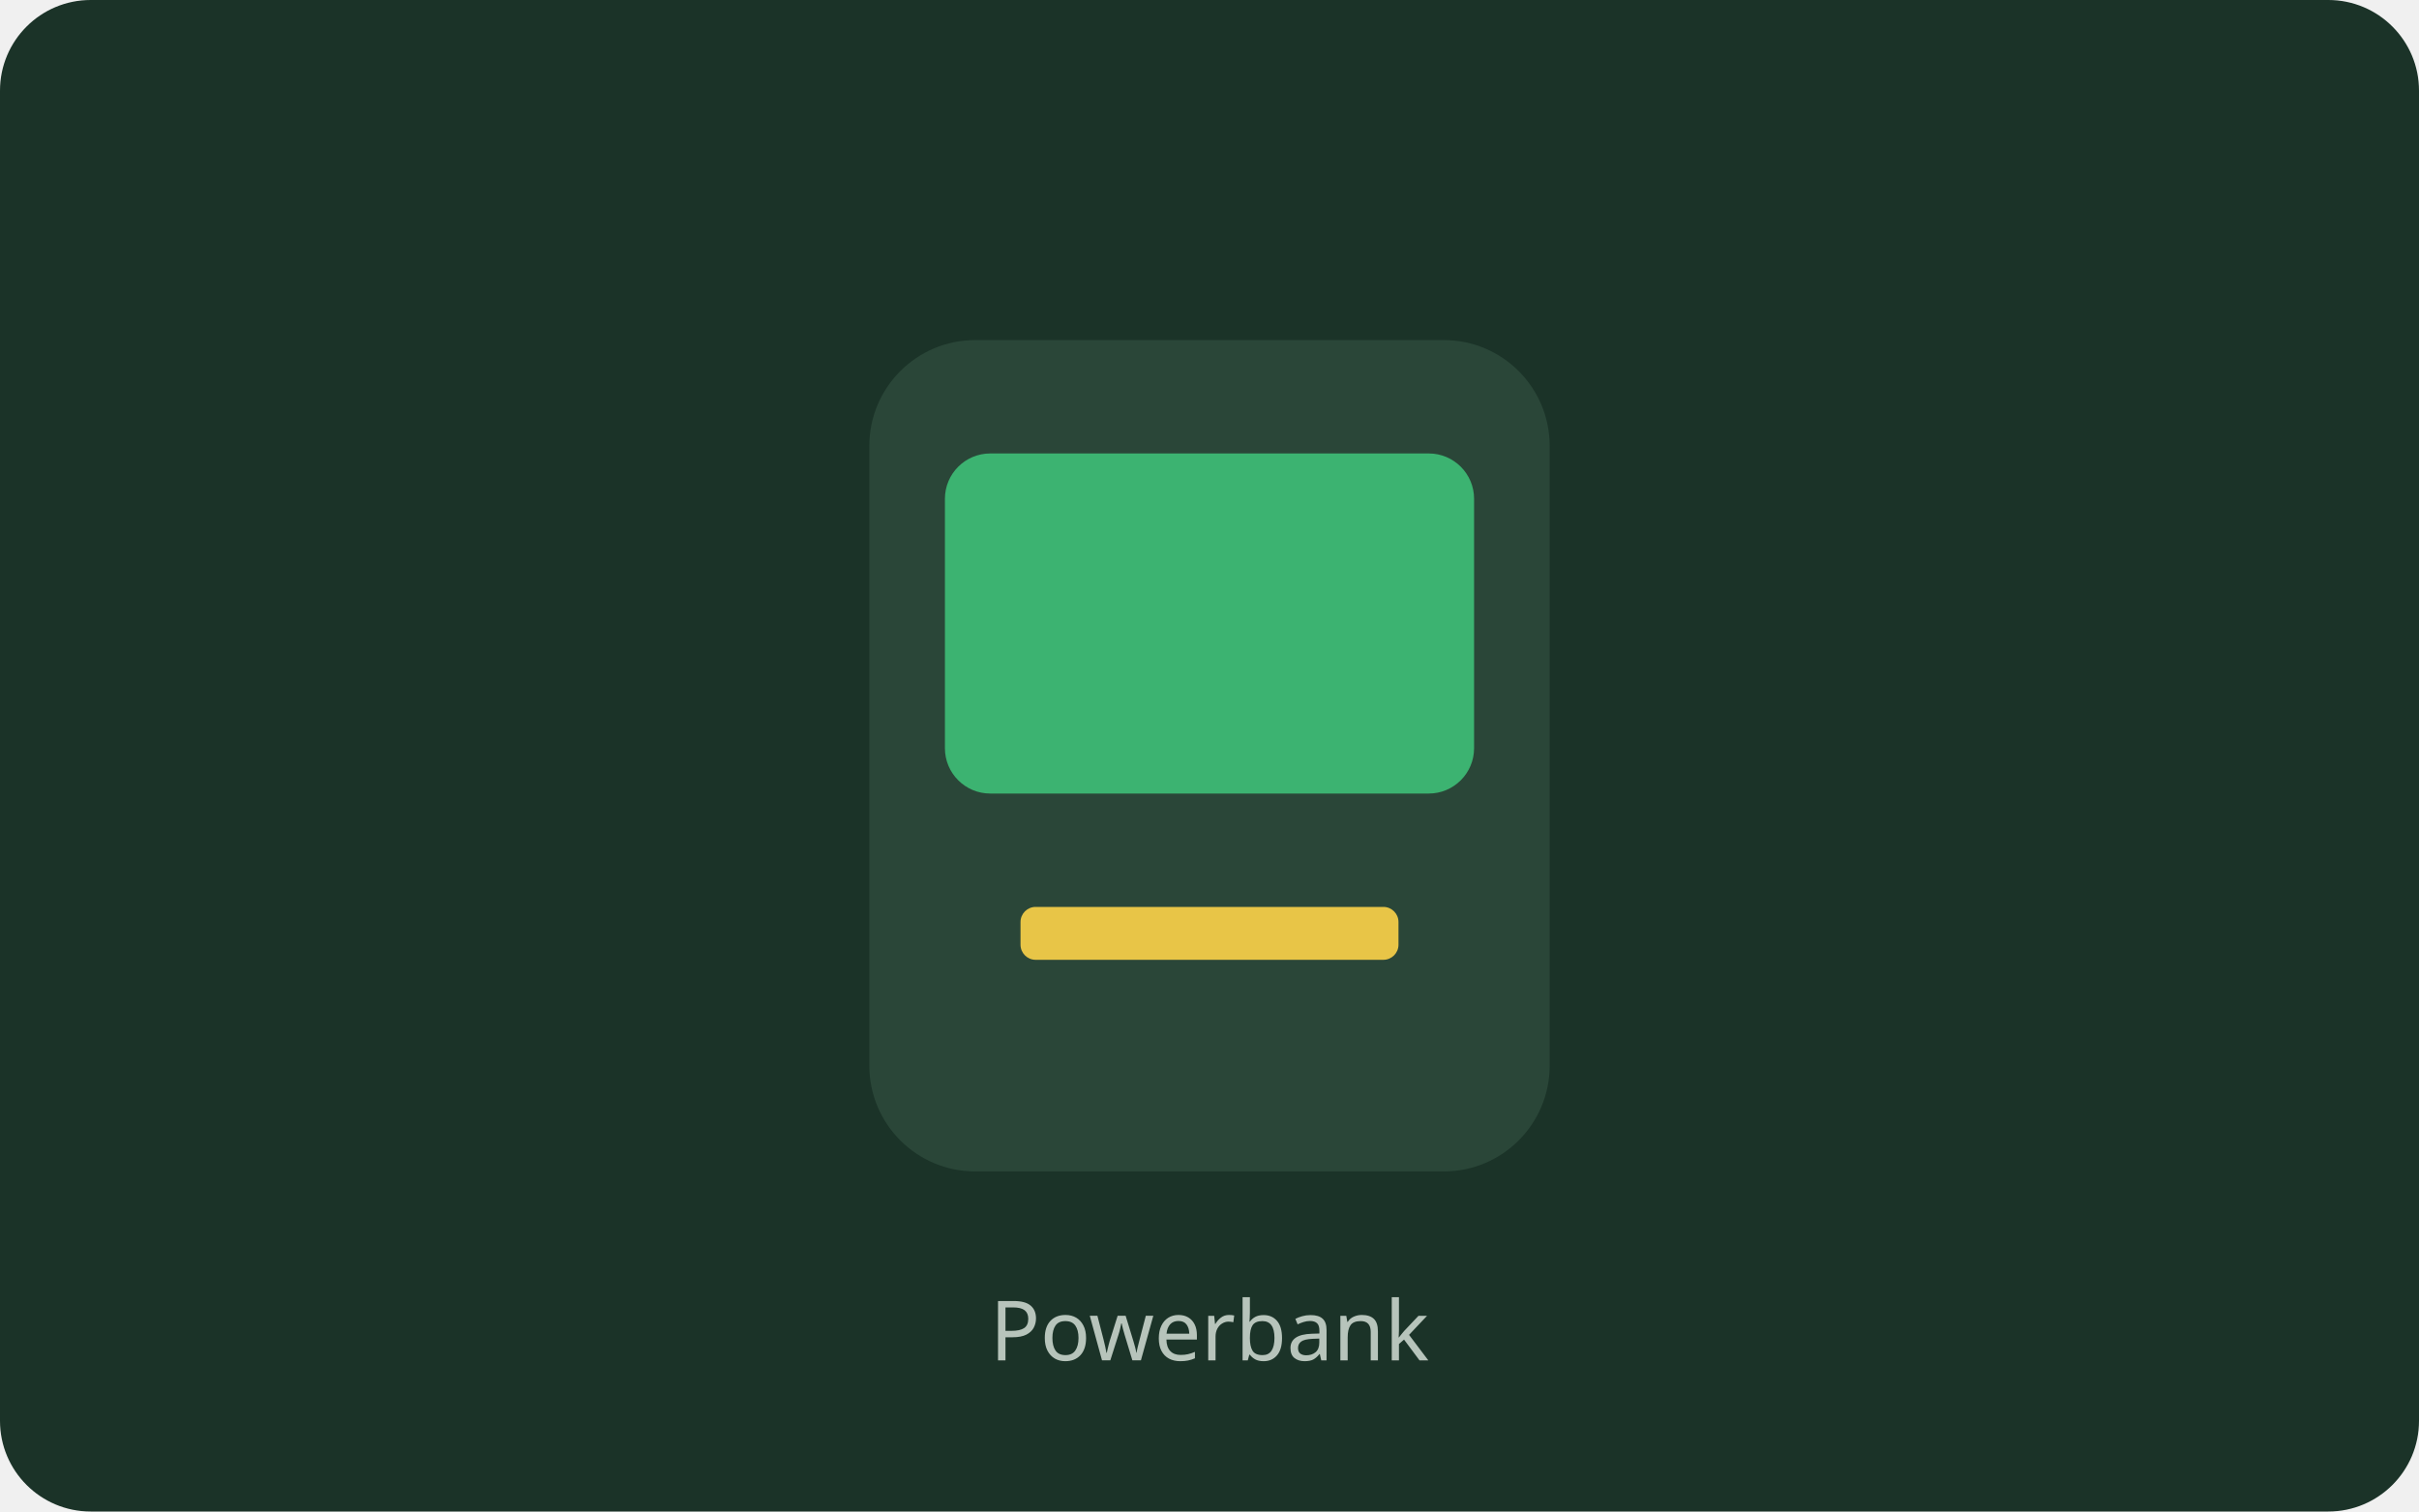
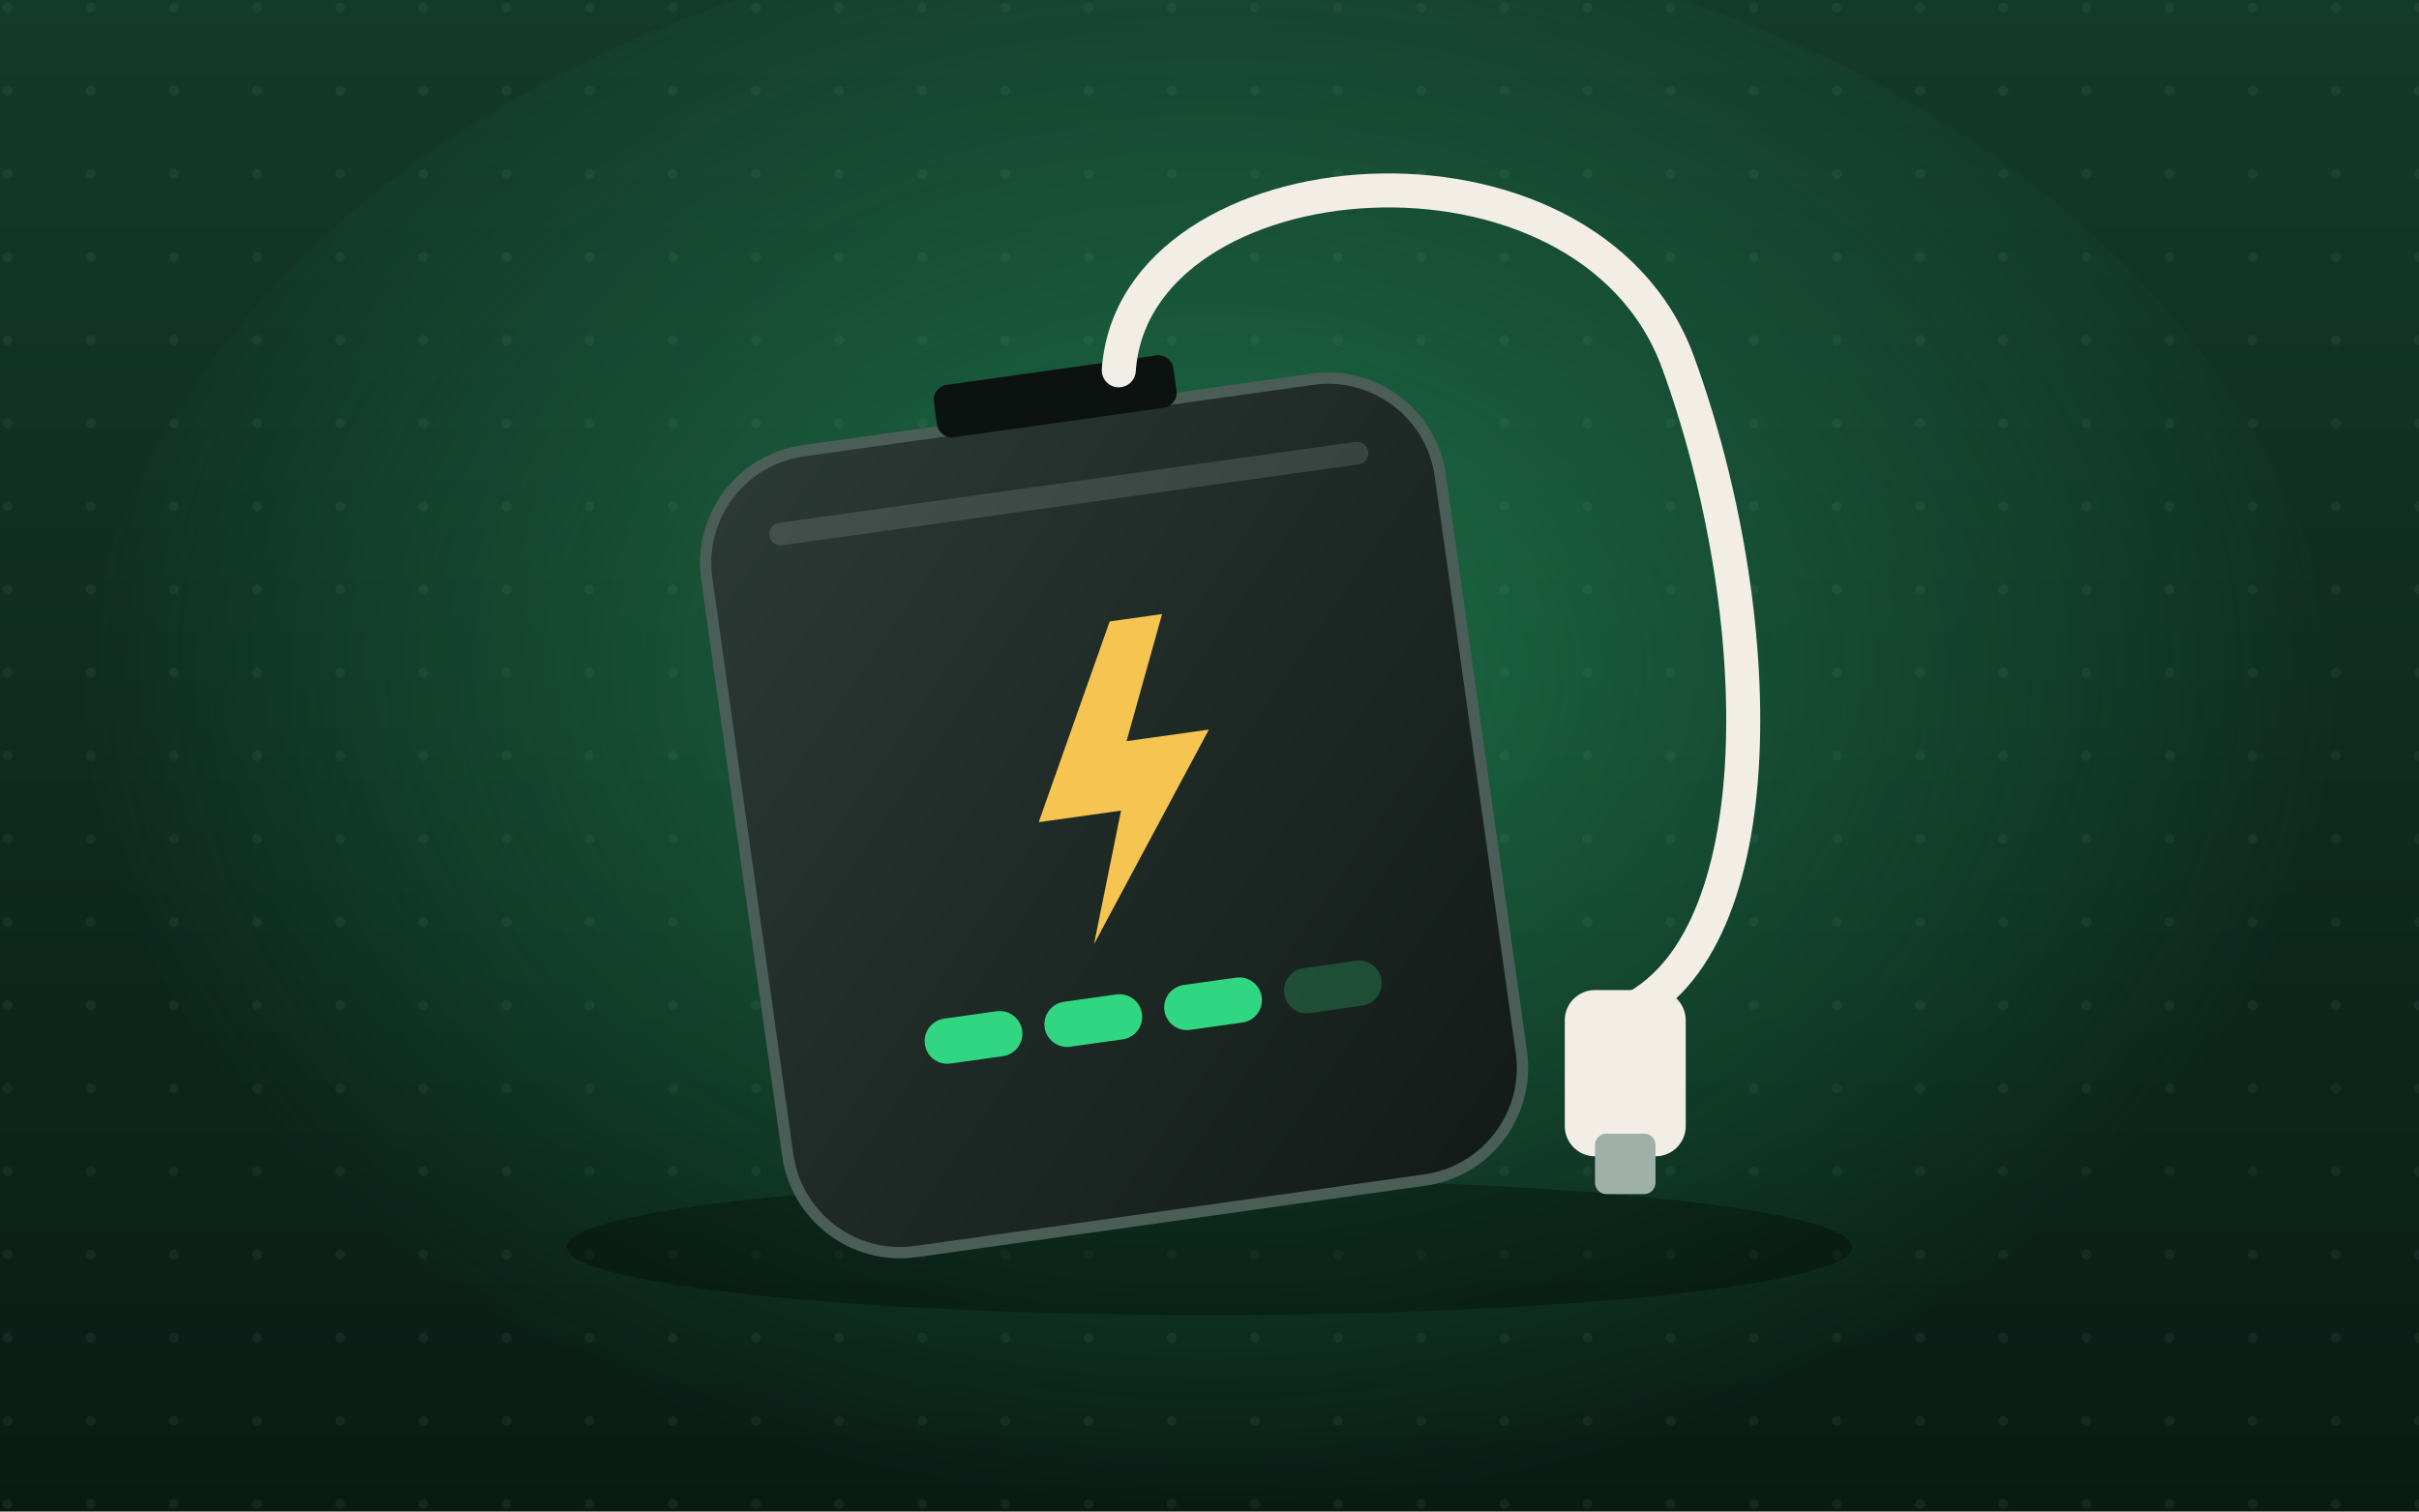
<svg xmlns="http://www.w3.org/2000/svg" viewBox="0 0 640 400" fill="none">
-   <rect width="640" height="400" rx="24" fill="#1b3328" />
-   <rect x="230" y="90" width="180" height="220" rx="28" fill="#2a4638" />
-   <rect x="250" y="120" width="140" height="90" rx="12" fill="#3cb371" />
-   <rect x="270" y="240" width="100" height="14" rx="4" fill="#e8c547" />
-   <text x="320" y="360" text-anchor="middle" fill="#b7c4bb" font-size="22" font-family="system-ui">Powerbank</text>
+   <defs>
+     <linearGradient id="bg" x1="0" y1="0" x2="0" y2="1">
+       <stop offset="0" stop-color="#143a2b" />
+       <stop offset="1" stop-color="#091c14" />
+     </linearGradient>
+     <radialGradient id="glow" cx="0.5" cy="0.45" r="0.5">
+       <stop offset="0" stop-color="#31d683" stop-opacity="0.38" />
+       <stop offset="1" stop-color="#31d683" stop-opacity="0" />
+     </radialGradient>
+     <pattern id="dots" width="22" height="22" patternUnits="userSpaceOnUse">
+       <circle cx="2" cy="2" r="1.3" fill="#ffffff" fill-opacity="0.05" />
+     </pattern>
+   </defs>
+   <rect width="640" height="400" fill="url(#bg)" />
+   <rect width="640" height="400" fill="url(#dots)" />
+   <ellipse cx="320" cy="200" rx="300" ry="220" fill="url(#glow)" />
+   <ellipse cx="320" cy="330" rx="170" ry="18" fill="#000000" fill-opacity="0.3" />
+   <defs>
+     <linearGradient id="pb" x1="0" y1="0" x2="1" y2="1">
+       <stop offset="0" stop-color="#2c3a35" />
+       <stop offset="1" stop-color="#121a17" />
+     </linearGradient>
+   </defs>
+   <g transform="rotate(-8 300 210)">
+     <rect x="196" y="108" width="196" height="214" rx="30" fill="url(#pb)" stroke="#4a5d56" stroke-width="3" />
+     <rect x="214" y="126" width="160" height="6" rx="3" fill="#ffffff" fill-opacity="0.12" />
+     <g>
+       <rect x="236" y="262" width="26" height="12" rx="6" fill="#31d683" />
+       <rect x="268" y="262" width="26" height="12" rx="6" fill="#31d683" />
+       <rect x="300" y="262" width="26" height="12" rx="6" fill="#31d683" />
+       <rect x="332" y="262" width="26" height="12" rx="6" fill="#31d683" fill-opacity="0.25" />
+     </g>
+     <path d="M300 164 L274 214 H296 L284 248 L322 196 H300 L314 164 Z" fill="#f5c451" />
+     <rect x="262" y="96" width="64" height="14" rx="4" fill="#0b1210" />
+   </g>
+   <path d="M296 98 C300 40 420 30 444 96 S 470 250 430 268" stroke="#f2eee5" stroke-width="9" stroke-linecap="round" fill="none" />
+   <rect x="414" y="262" width="32" height="44" rx="8" fill="#f2eee5" />
+   <rect x="422" y="300" width="16" height="16" rx="3" fill="#9fb0a8" />
</svg>
